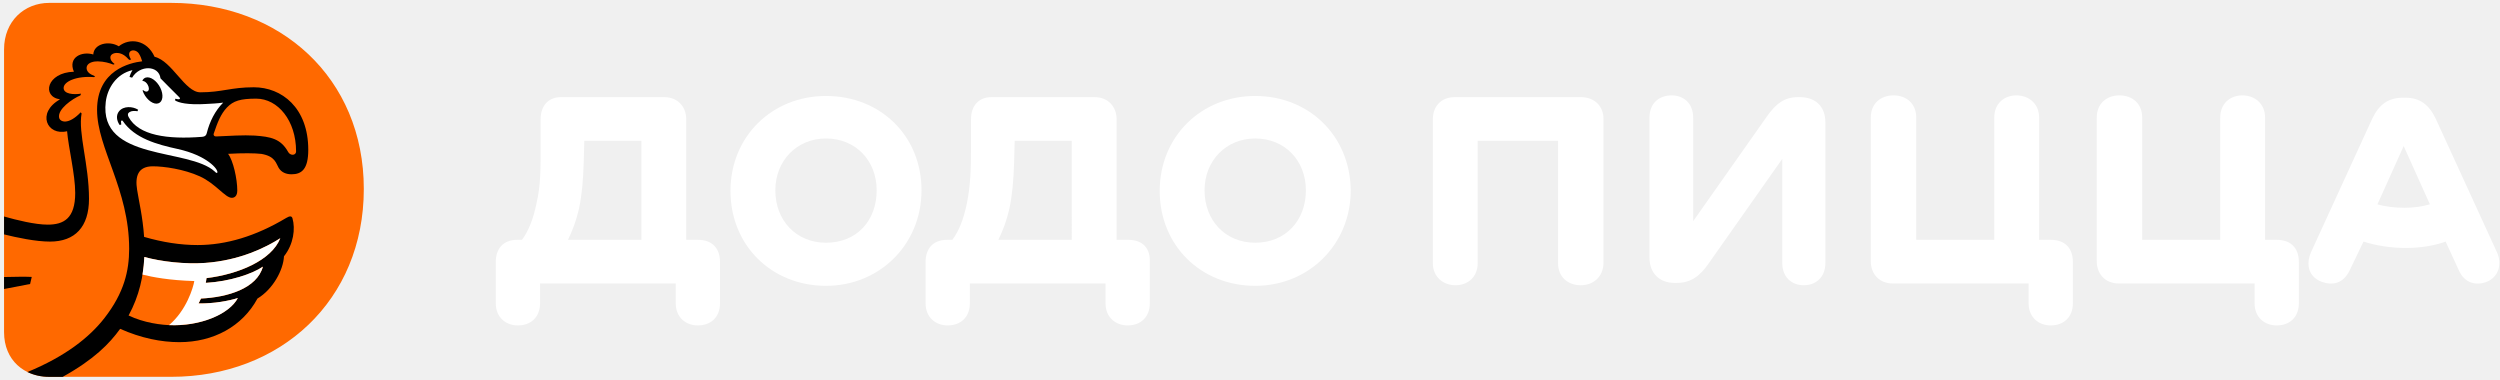
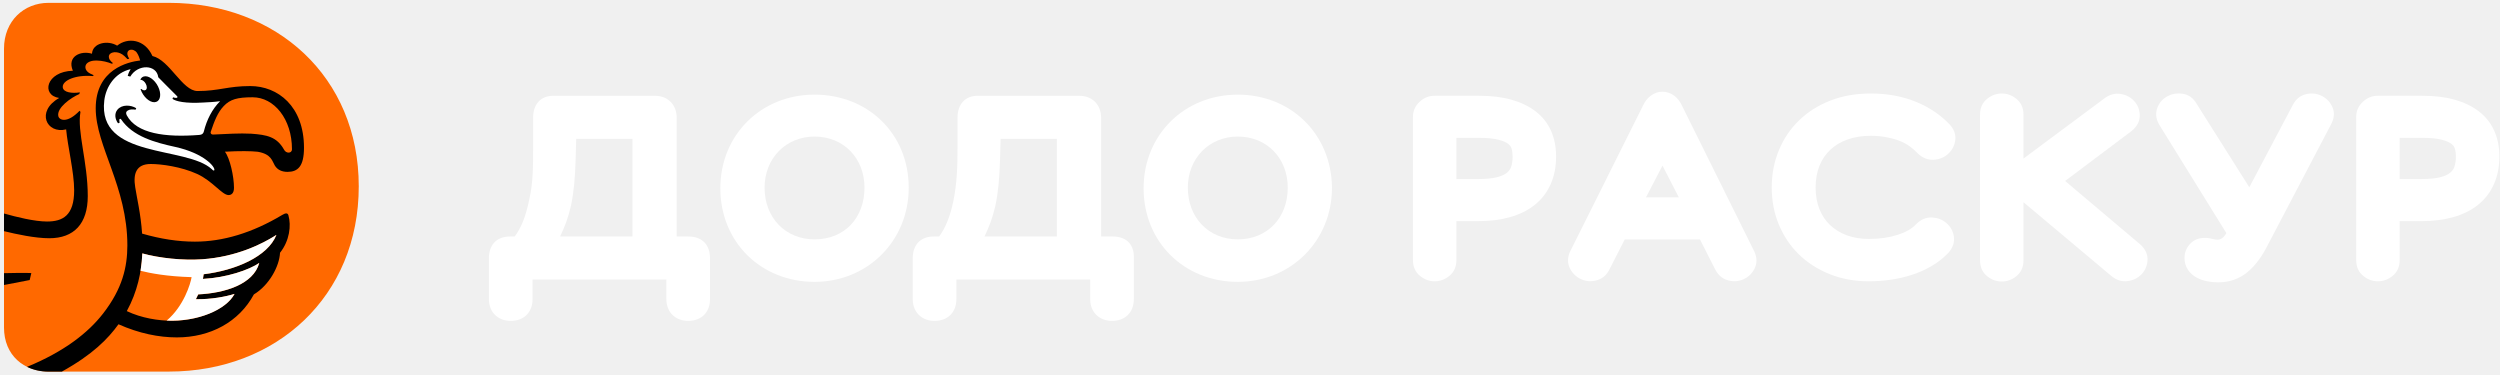
- <svg xmlns="http://www.w3.org/2000/svg" width="468" height="71" viewBox="0 0 468 71" fill="none">
+ <svg xmlns="http://www.w3.org/2000/svg" width="474.59" height="71" viewBox="0 0 474.59 71" fill="none">
  <g clip-path="url(#clip0_104_2)">
    <path d="M32.067 0.541C52.45 0.541 68.105 14.563 68.105 35.371C68.105 56.291 52.451 70.54 32.067 70.54H9.206C4.589 70.54 0.759 67.487 0.759 62.172V9.248C0.759 3.933 4.588 0.541 9.206 0.541H32.067Z" fill="#FF6900" />
    <path d="M11.734 70.547C17.582 67.309 20.483 64.342 22.493 61.557C26.409 63.302 30.178 64.052 33.574 64.052C39.94 64.052 45.367 61.12 48.196 55.889C51.108 54.141 53.039 50.548 53.16 47.981C54.974 45.699 55.309 42.819 54.752 40.875C54.619 40.411 54.242 40.398 53.59 40.795C47.853 44.234 42.298 45.873 36.996 45.873C33.781 45.873 30.484 45.362 26.976 44.347C26.726 40.586 25.953 37.434 25.666 35.523C25.256 32.999 25.839 31.132 28.609 31.132C30.641 31.132 34.401 31.648 37.405 33.014C40.381 34.367 42.151 37.031 43.388 37.031C43.89 37.031 44.419 36.719 44.419 35.656C44.419 33.502 43.651 30.034 42.696 28.799C45.48 28.64 47.692 28.668 48.936 28.809C51.528 29.26 51.65 30.561 52.161 31.409C52.671 32.257 53.537 32.627 54.578 32.627C56.506 32.627 57.708 31.633 57.708 28.043C57.708 20.158 52.731 16.337 47.51 16.337C43.224 16.337 41.569 17.28 37.499 17.28C34.612 17.28 32.22 11.406 28.939 10.633C27.49 7.41 24.24 7.046 22.238 8.666C20.42 7.56 17.578 8.156 17.461 10.198C15.37 9.551 12.669 10.679 13.833 13.427C8.72 13.572 7.766 18.093 11.235 18.598C6.769 21.126 8.81 25.491 12.558 24.563C12.822 27.664 14.079 32.67 14.079 36.128C14.079 40.936 11.898 42.052 8.917 42.052C6.561 42.052 3.103 41.196 0.76 40.528V43.88C3.131 44.47 6.687 45.226 9.355 45.226C14.054 45.226 16.661 42.469 16.661 37.219C16.661 30.772 14.598 24.911 15.275 21.239L15.11 21.026C12.762 23.476 11.236 22.828 11.069 22.039C10.734 20.459 13.483 18.526 15.053 17.854C15.083 17.751 15.123 17.643 15.166 17.534C13.697 17.761 11.971 17.575 11.911 16.523C11.84 15.276 14.342 14.163 17.612 14.44C17.674 14.388 17.738 14.336 17.801 14.283C17.595 14.201 17.376 14.098 17.1 13.956C16.255 13.521 16.049 12.797 16.326 12.272C16.629 11.695 17.553 11.469 18.304 11.485C19.481 11.51 20.482 11.795 21.214 12.092C21.297 12.057 21.38 12.022 21.459 11.992C21.187 11.78 20.951 11.548 20.813 11.312C20.611 10.965 20.561 10.488 20.953 10.179C21.41 9.818 22.571 9.69 23.62 10.643C23.837 10.84 24.021 11.03 24.187 11.214C24.304 11.192 24.421 11.169 24.54 11.15C24.367 10.883 24.229 10.604 24.184 10.346C24.123 9.992 24.238 9.611 24.654 9.477C25.108 9.33 25.682 9.563 25.981 10.005C26.301 10.479 26.496 11.061 26.619 11.476C24.306 11.745 18.171 13.146 18.171 20.561C18.171 27.792 24.178 35.387 24.178 46.594C24.168 50.666 23.27 54.751 19.578 59.51C16.727 63.185 12.198 66.731 5.136 69.642C6.348 70.236 7.737 70.548 9.207 70.548L11.734 70.547ZM39.999 25.049C40.705 22.943 41.32 21.354 42.466 20.142C43.674 18.865 45.016 18.467 47.961 18.467C52.028 18.467 55.426 22.578 55.426 28.326C55.426 29.18 54.28 29.174 53.912 28.393C52.528 25.95 50.654 25.599 47.703 25.382C45.525 25.254 42.897 25.439 40.504 25.541C40.056 25.563 39.931 25.251 39.999 25.049ZM27.024 48.11C30.242 49.004 34.691 49.481 38.381 49.222C44.868 48.767 49.737 46.352 52.478 44.593C50.832 48.752 44.655 51.336 38.666 52.067C38.627 52.37 38.582 52.665 38.528 52.951C43.02 52.712 47.286 51.252 49.22 49.919C48.114 54.01 42.62 55.654 37.631 55.891C37.49 56.212 37.342 56.516 37.188 56.803C40.093 56.855 42.874 56.316 44.532 55.794C43.04 58.641 37.894 60.89 32.652 60.89C30.075 60.89 26.861 60.388 24.071 59.06C26.087 55.373 26.864 51.594 27.024 48.11Z" fill="black" />
    <path d="M0.759 54.104C3.217 53.616 5.636 53.163 5.636 53.163L5.944 51.838C4.834 51.782 2.635 51.808 0.759 51.858V54.104Z" fill="black" />
    <path d="M27.251 14.532C28.11 14.243 29.344 15.09 30.004 16.418C30.664 17.746 30.501 19.062 29.644 19.345C28.793 19.646 27.564 18.799 26.9 17.465C26.81 17.285 26.74 17.106 26.68 16.93L26.83 16.888C27.105 17.149 27.434 17.221 27.653 17.08C27.955 16.882 27.923 16.355 27.669 15.9C27.487 15.528 27.066 15.137 26.717 15.167L26.656 15.088C26.785 14.822 26.983 14.625 27.251 14.532ZM33.27 27.892C29.425 27.047 25.215 25.931 22.971 22.631C22.929 22.57 22.853 22.542 22.781 22.562C22.71 22.582 22.659 22.647 22.656 22.721C22.648 22.901 22.672 23.098 22.712 23.295L22.407 23.41C21.815 22.577 21.695 21.564 22.281 20.837C23.126 19.79 24.84 19.898 25.863 20.543L25.733 20.825C25.184 20.733 24.661 20.733 24.253 20.981C23.906 21.192 23.858 21.505 24.072 21.903C25.936 25.368 31.355 26.119 37.795 25.618C38.46 25.566 38.613 25.266 38.699 24.946C39.258 22.715 40.272 20.727 41.782 19.21C40.608 19.375 39.516 19.412 38.563 19.464C35.237 19.674 33.335 19.237 32.741 18.763L32.85 18.474C33.204 18.596 33.571 18.623 33.647 18.52C33.751 18.379 33.671 18.291 33.509 18.149C32.878 17.557 30.04 14.649 30.046 14.666C29.739 12.206 26.158 12.118 24.731 14.537L24.246 14.407C24.387 13.876 24.599 13.444 24.797 13.129C21.806 13.805 20.105 16.488 19.797 19.082C18.471 30.226 35.374 27.651 40.204 32.114C40.296 32.186 40.525 32.513 40.691 32.306C40.878 31.699 38.75 29.104 33.27 27.892Z" fill="white" />
    <path d="M52.474 44.587C49.734 46.344 44.86 48.763 38.377 49.218C34.689 49.477 30.235 48.997 27.019 48.104C26.97 49.176 26.861 50.284 26.677 51.401C28.489 51.867 31.717 52.482 36.373 52.613C36.166 53.865 34.894 58.114 31.641 60.861C37.572 61.11 42.947 58.803 44.527 55.788C42.87 56.31 40.086 56.849 37.183 56.797C37.337 56.51 37.485 56.207 37.626 55.885C42.611 55.649 48.11 54.001 49.216 49.913C47.283 51.245 43.013 52.706 38.524 52.945C38.578 52.66 38.623 52.364 38.662 52.061C44.647 51.33 50.828 48.743 52.474 44.587Z" fill="white" />
-     <path d="M467.412 47.183L455.965 22.217C454.657 19.491 452.912 18.292 450.296 18.292H449.86C447.134 18.292 445.39 19.491 444.082 22.217L432.635 47.183C431.545 49.69 432.308 51.871 434.597 52.743C436.668 53.506 438.631 53.07 439.83 50.672L442.447 45.221C444.736 45.984 447.68 46.42 450.297 46.42C453.132 46.42 455.748 45.984 457.82 45.221L460.327 50.672C461.417 53.07 463.598 53.507 465.56 52.743C467.63 51.871 468.502 49.582 467.412 47.183ZM450.077 38.897C448.333 38.897 446.479 38.679 445.062 38.243L449.968 27.341L454.874 38.243C453.457 38.679 451.822 38.897 450.077 38.897Z" fill="white" />
-     <path d="M426.202 44.894H424.022V21.999C424.022 19.382 422.06 17.856 419.77 17.856C417.481 17.856 415.627 19.382 415.627 21.999V44.894H401.018V21.999C401.018 19.382 399.165 17.856 396.766 17.856C394.367 17.856 392.514 19.382 392.514 21.999V48.927C392.514 51.216 394.04 53.07 396.657 53.07H422.059V56.777C422.059 59.394 423.912 60.92 426.202 60.92C428.6 60.92 430.345 59.394 430.345 56.777V49.036C430.344 46.311 428.709 44.894 426.202 44.894Z" fill="white" />
-     <path d="M383.901 44.894H381.721V21.999C381.721 19.382 379.759 17.856 377.469 17.856C375.18 17.856 373.326 19.382 373.326 21.999V44.894H358.717V21.999C358.717 19.382 356.864 17.856 354.465 17.856C352.066 17.856 350.213 19.382 350.213 21.999V48.927C350.213 51.216 351.739 53.07 354.356 53.07H379.758V56.777C379.758 59.394 381.611 60.92 383.901 60.92C386.299 60.92 388.044 59.394 388.044 56.777V49.036C388.044 46.311 386.409 44.894 383.901 44.894Z" fill="white" />
-     <path d="M336.912 18.183H336.585C334.077 18.183 332.442 19.382 330.698 21.89L316.961 41.405V21.999C316.961 19.382 315.217 17.856 312.927 17.856C310.529 17.856 308.784 19.382 308.784 21.999V48.273C308.784 51.108 310.637 52.961 313.472 52.961H313.908C316.525 52.961 318.269 51.653 319.904 49.254L333.641 29.739V49.254C333.641 51.871 335.385 53.397 337.675 53.397C339.965 53.397 341.709 51.871 341.709 49.254V22.871C341.709 20.037 339.965 18.183 336.912 18.183Z" fill="white" />
-     <path d="M295.92 18.183H272.371C269.645 18.183 268.228 20.036 268.228 22.326V49.254C268.228 51.871 270.19 53.397 272.48 53.397C274.769 53.397 276.623 51.871 276.623 49.254V26.36H291.668V49.255C291.668 51.872 293.521 53.398 295.92 53.398C298.209 53.398 300.172 51.872 300.172 49.146V22.217C300.172 20.037 298.646 18.183 295.92 18.183Z" fill="white" />
    <path d="M234.977 17.965C224.838 17.965 217.097 25.597 217.097 35.736C217.097 45.984 224.838 53.507 234.977 53.507C245.007 53.507 252.857 45.766 252.857 35.627C252.747 25.379 245.007 17.965 234.977 17.965ZM234.977 45.439C229.417 45.439 225.492 41.296 225.492 35.627C225.492 30.067 229.526 25.924 234.977 25.924C240.537 25.924 244.462 30.067 244.462 35.627C244.462 41.296 240.646 45.439 234.977 45.439Z" fill="white" />
    <path d="M211.21 44.894H209.03V22.326C209.03 20.037 207.504 18.183 204.887 18.183H185.59C183.3 18.183 181.774 19.709 181.774 22.326V27.777C181.774 31.702 181.665 34.754 181.011 38.025C180.357 41.187 179.485 43.258 178.285 44.893H177.304C174.578 44.893 173.27 46.637 173.27 49.036V56.777C173.27 59.394 175.123 60.92 177.413 60.92C179.811 60.92 181.556 59.394 181.556 56.777V53.07H206.958V56.777C206.958 59.394 208.811 60.92 211.101 60.92C213.499 60.92 215.244 59.394 215.244 56.777V49.036C215.353 46.638 214.044 44.894 211.21 44.894ZM200.635 44.894H186.898C187.77 43.041 188.424 41.405 188.969 39.007C189.514 36.39 189.732 33.774 189.841 30.394L189.95 26.36H200.634L200.635 44.894Z" fill="white" />
    <path d="M154.627 17.965C144.488 17.965 136.747 25.597 136.747 35.736C136.747 45.984 144.488 53.507 154.627 53.507C164.657 53.507 172.507 45.766 172.507 35.627C172.507 25.379 164.766 17.965 154.627 17.965ZM154.627 45.439C149.067 45.439 145.142 41.296 145.142 35.627C145.142 30.067 149.176 25.924 154.627 25.924C160.187 25.924 164.112 30.067 164.112 35.627C164.112 41.296 160.406 45.439 154.627 45.439Z" fill="white" />
    <path d="M130.642 44.894H128.462V22.326C128.462 20.037 126.936 18.183 124.319 18.183H105.022C102.733 18.183 101.206 19.709 101.206 22.326V27.777C101.206 31.702 101.206 34.754 100.443 38.025C99.789 41.187 98.917 43.258 97.717 44.893H96.845C94.119 44.893 92.811 46.637 92.811 49.036V56.777C92.811 59.394 94.664 60.92 96.954 60.92C99.352 60.92 101.097 59.394 101.097 56.777V53.07H126.5V56.777C126.5 59.394 128.353 60.92 130.643 60.92C133.041 60.92 134.786 59.394 134.786 56.777V49.036C134.785 46.638 133.477 44.894 130.642 44.894ZM120.067 44.894H106.33C107.202 43.041 107.856 41.405 108.401 39.007C108.946 36.39 109.164 33.774 109.273 30.394L109.382 26.36H120.066L120.067 44.894Z" fill="white" />
+     <path fill="white" d="M268.23 49.36Q268.23 51.34 269.65 52.44Q270.88 53.4 272.35 53.4Q273.83 53.4 275.06 52.44Q276.48 51.34 276.48 49.36V41.98H280.62Q283.97 41.98 286.63 41.23Q289.4 40.45 291.34 38.9Q293.32 37.32 294.37 34.97Q295.4 32.67 295.4 29.69Q295.4 27.02 294.46 24.88Q293.49 22.67 291.54 21.16Q289.67 19.71 286.94 18.93Q284.3 18.18 280.79 18.18H272.35Q270.7 18.18 269.49 19.33Q268.23 20.51 268.23 22.18ZM276.48 33.99V26.17H280.79Q283.14 26.17 284.52 26.54Q285.76 26.86 286.34 27.34Q286.81 27.72 286.94 28.17Q287.15 28.87 287.15 29.69Q287.15 30.82 286.87 31.67Q286.64 32.33 286.07 32.79Q285.42 33.33 284.2 33.64Q282.83 33.99 280.62 33.99H276.48Z" />
+     <path fill="white" d="M325.54 51.02Q326.39 52.77 328.05 53.22Q329.55 53.63 330.92 53.04Q332.29 52.45 333.02 51.11Q333.86 49.55 333.03 47.74Q333.02 47.72 333.01 47.7L319.33 20.12Q318.77 18.86 317.81 18.16Q316.77 17.41 315.59 17.41Q314.38 17.41 313.36 18.18Q312.44 18.86 311.89 20.07L298.1 47.66Q298.09 47.68 298.08 47.7Q297.25 49.5 298.09 51.07Q298.81 52.4 300.17 53.01Q301.54 53.63 303.07 53.22Q304.76 52.78 305.58 51.05L308.43 45.46H322.72L325.54 51.02ZM312.47 37.46 315.6 31.44 318.7 37.46H312.47Z" />
+     <path fill="white" d="M369.86 48.01Q371.19 46.52 370.9 44.82Q370.64 43.31 369.48 42.33Q368.36 41.38 366.84 41.29Q365.11 41.18 363.74 42.57Q363.14 43.21 362.31 43.69Q361.42 44.2 360.28 44.57Q359.1 44.95 357.73 45.16Q356.34 45.36 354.78 45.36Q352.48 45.36 350.59 44.67Q348.75 43.98 347.43 42.74Q346.14 41.52 345.41 39.74Q344.67 37.91 344.67 35.6Q344.67 33.28 345.41 31.45Q346.13 29.67 347.46 28.43Q348.8 27.17 350.7 26.49Q352.65 25.78 355.13 25.78Q356.72 25.78 358.07 26.04Q359.43 26.29 360.53 26.71Q361.59 27.12 362.42 27.7Q363.28 28.3 363.95 29.01Q365.34 30.42 367.08 30.33Q368.64 30.24 369.75 29.27Q370.87 28.3 371.15 26.83Q371.48 25.09 370.07 23.58Q368.79 22.25 367.22 21.19Q365.64 20.12 363.77 19.35Q361.9 18.58 359.73 18.16Q357.57 17.75 355.13 17.75Q350.94 17.75 347.48 19.09Q344.01 20.44 341.53 22.85Q339.04 25.26 337.69 28.54Q336.34 31.8 336.34 35.6Q336.34 39.35 337.67 42.59Q339.01 45.84 341.45 48.25Q343.89 50.65 347.31 52.03Q350.71 53.4 354.78 53.4Q356.95 53.4 359.02 53.09Q361.11 52.78 363.02 52.15Q364.96 51.51 366.68 50.51Q368.43 49.48 369.81 48.06Q369.84 48.04 369.86 48.01Z" />
+     <path fill="white" d="M384.13 21.78Q384.13 19.8 382.71 18.7Q381.48 17.75 380.01 17.75Q378.53 17.75 377.3 18.7Q375.88 19.8 375.88 21.78V49.4Q375.88 51.38 377.3 52.49Q378.53 53.44 380.01 53.44Q381.49 53.44 382.71 52.49Q384.13 51.38 384.13 49.4V38.39L400.74 52.33Q402.21 53.59 403.91 53.36Q405.43 53.16 406.47 52.14Q407.53 51.08 407.67 49.54Q407.82 47.79 406.32 46.42Q406.3 46.4 406.27 46.38L392.03 34.35L404.64 24.88Q404.67 24.85 404.7 24.83Q406.27 23.53 406.2 21.79Q406.14 20.25 405.11 19.15Q404.13 18.1 402.62 17.84Q400.94 17.55 399.41 18.74L384.13 30.1Z" />
+     <path fill="white" d="M421.1 53.6Q422.63 53.6 424.01 53.14Q425.42 52.66 426.63 51.67Q427.78 50.73 428.77 49.38Q429.71 48.1 430.58 46.37L442.57 23.51Q443.49 21.69 442.67 20.11Q441.98 18.76 440.62 18.14Q439.27 17.53 437.79 17.87Q436.1 18.26 435.22 20L427 35.55L417.04 19.77Q416.08 18.05 414.32 17.79Q412.81 17.57 411.52 18.24Q410.18 18.94 409.59 20.34Q408.92 21.95 409.89 23.66Q409.91 23.69 409.92 23.71L422.65 44.26Q422.46 44.57 422.26 44.81Q422.03 45.09 421.81 45.23Q421.61 45.37 421.41 45.43Q421.19 45.5 420.91 45.5Q420.73 45.5 420.55 45.47Q420.32 45.43 420.12 45.38Q419.78 45.29 419.42 45.23Q418.99 45.16 418.54 45.16Q416.79 45.16 415.71 46.35Q414.7 47.47 414.7 48.97Q414.7 50.28 415.39 51.27Q416.01 52.17 417.03 52.71Q417.91 53.17 418.99 53.4Q420.01 53.6 421.1 53.6Z" />
+     <path fill="white" d="M447.29 49.36Q447.29 51.34 448.71 52.44Q449.94 53.4 451.41 53.4Q452.89 53.4 454.12 52.44Q455.54 51.34 455.54 49.36V41.98H459.69Q463.03 41.98 465.69 41.23Q468.46 40.45 470.4 38.9Q472.38 37.32 473.43 34.97Q474.47 32.67 474.47 29.69Q474.47 27.02 473.52 24.88Q472.55 22.67 470.6 21.16Q468.73 19.71 466 18.93Q463.36 18.18 459.85 18.18H451.41Q449.76 18.18 448.55 19.33Q447.29 20.51 447.29 22.18ZM455.54 33.99V26.17H459.85Q462.2 26.17 463.58 26.54Q464.82 26.86 465.4 27.34Q465.87 27.72 466.01 28.17Q466.22 28.87 466.22 29.69Q466.22 30.82 465.93 31.67Q465.7 32.33 465.13 32.79Q464.48 33.33 463.26 33.64Q461.9 33.99 459.69 33.99H455.54Z" />
  </g>
  <defs>
    <clipPath id="clip0_104_2">
-       <rect width="468" height="71" fill="white" />
+       <rect width="474.59" height="71" fill="white" x="0" />
    </clipPath>
  </defs>
</svg>
